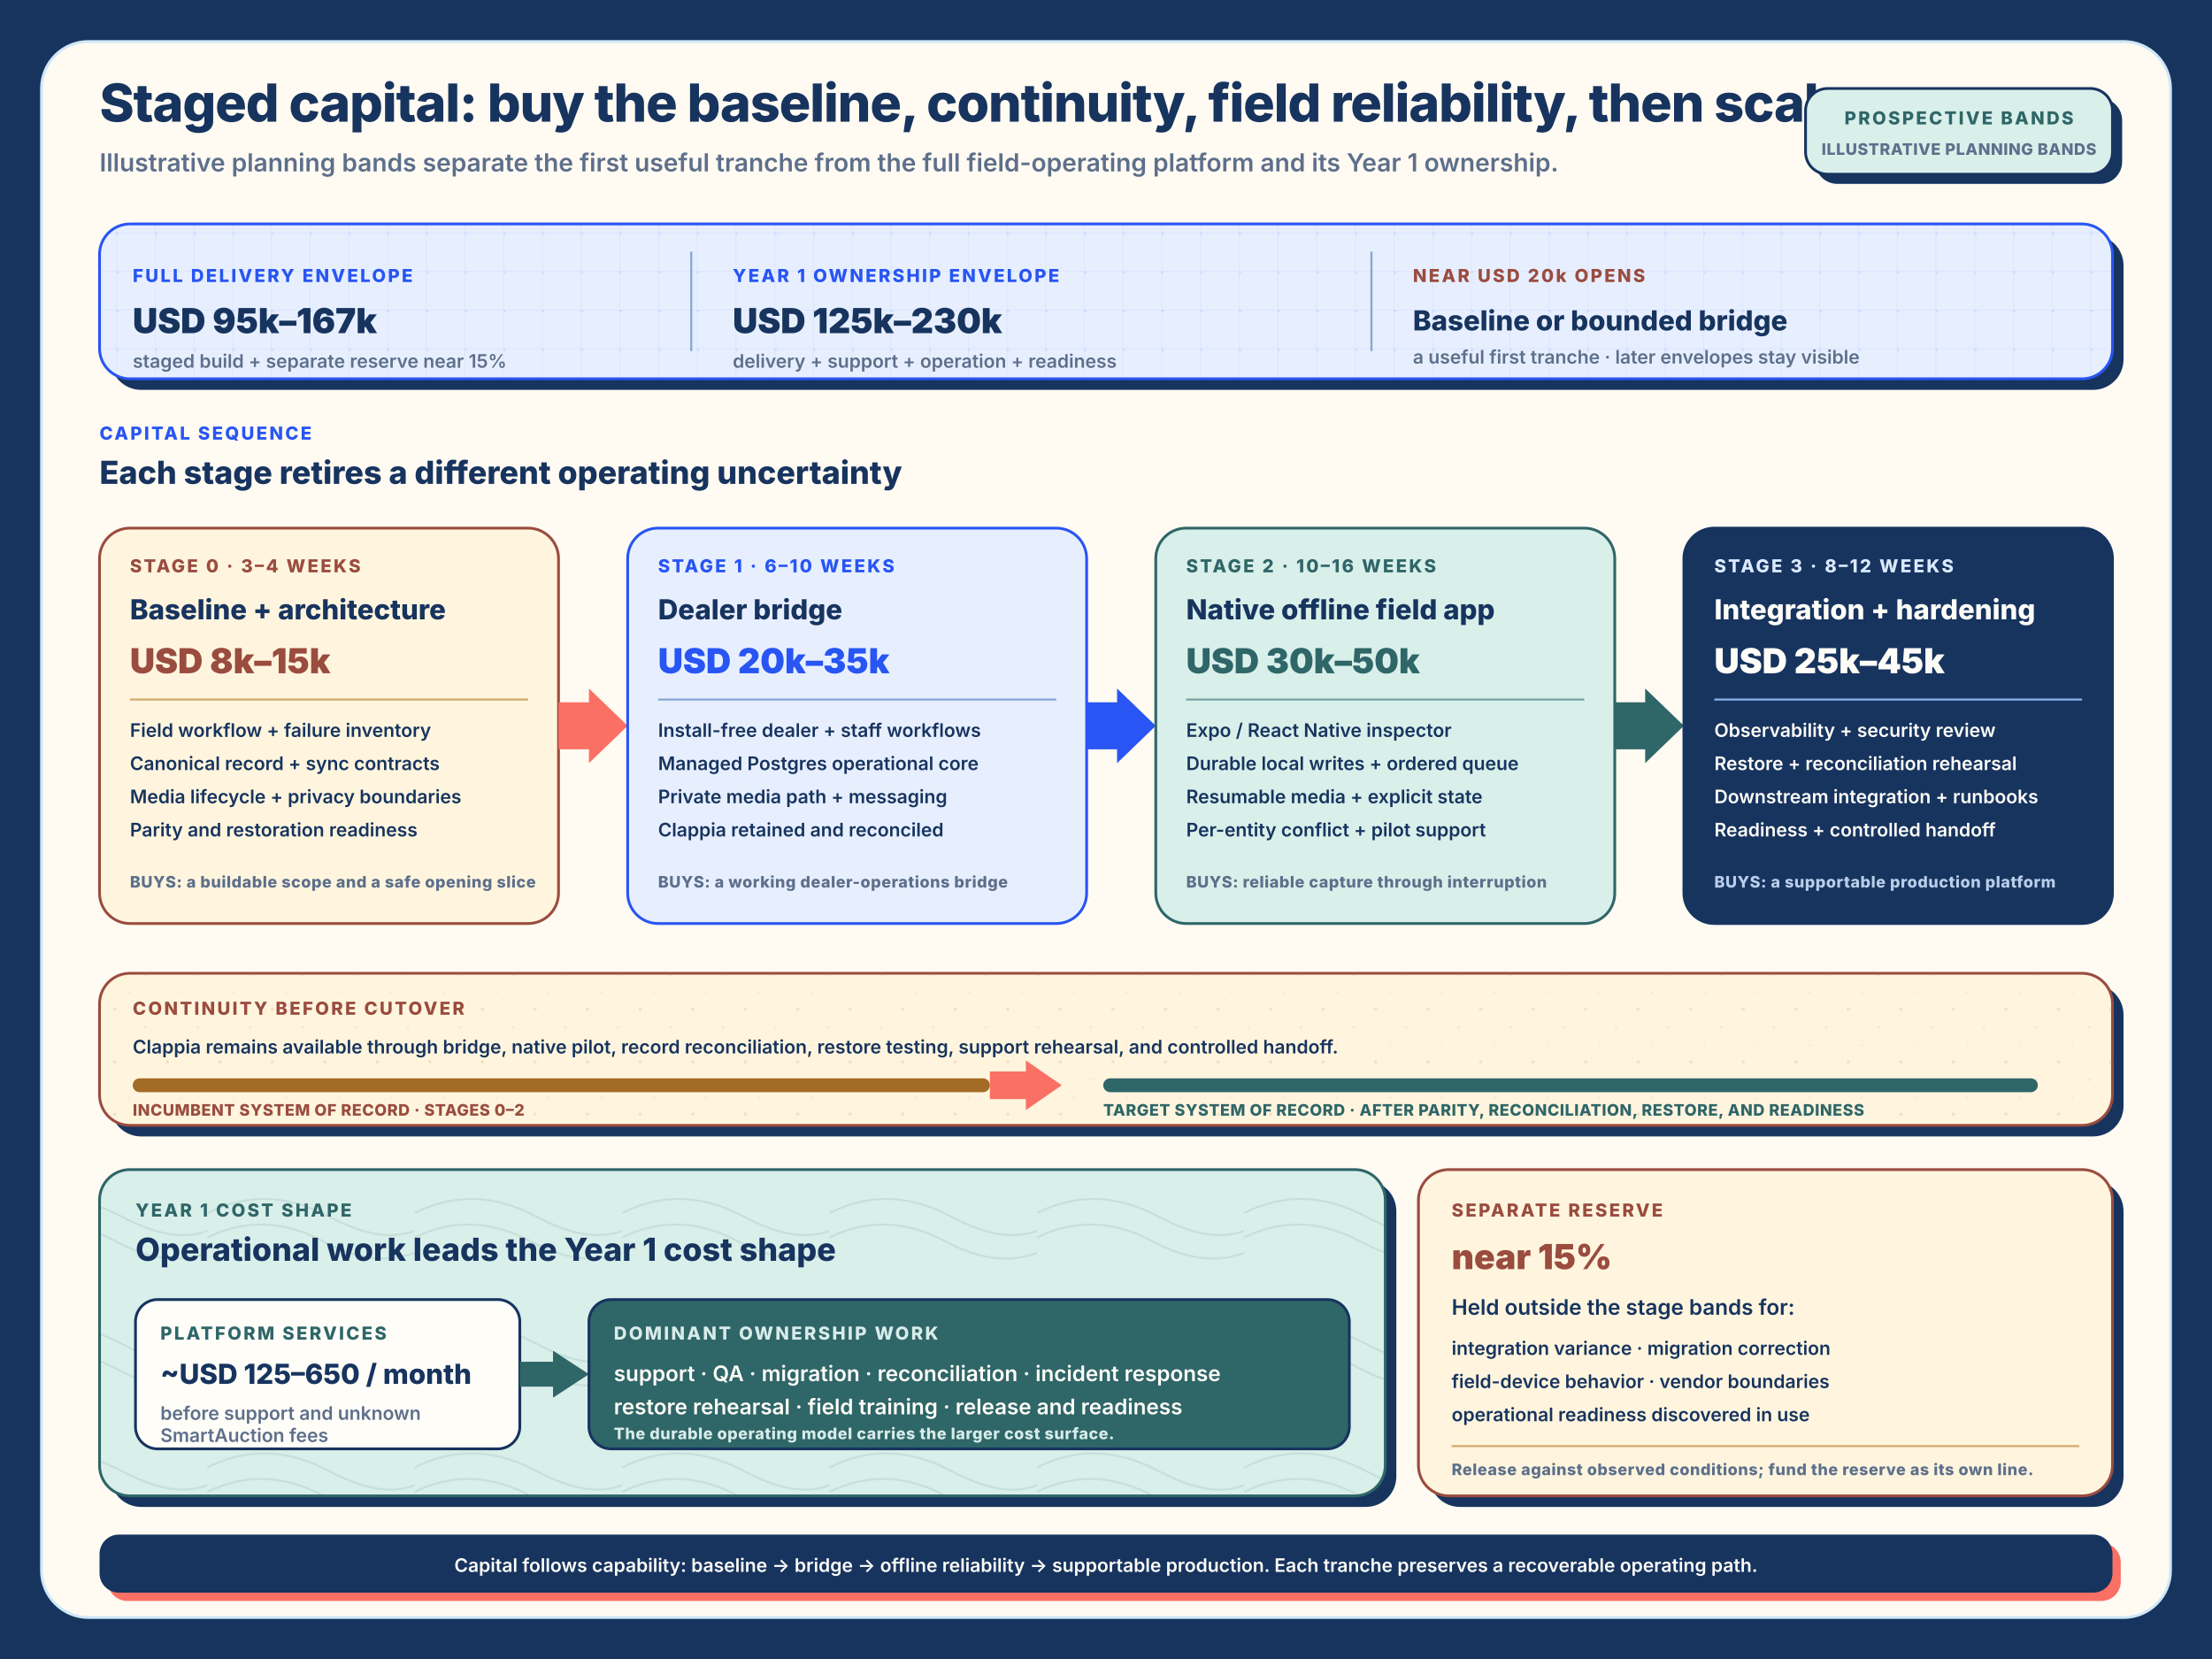
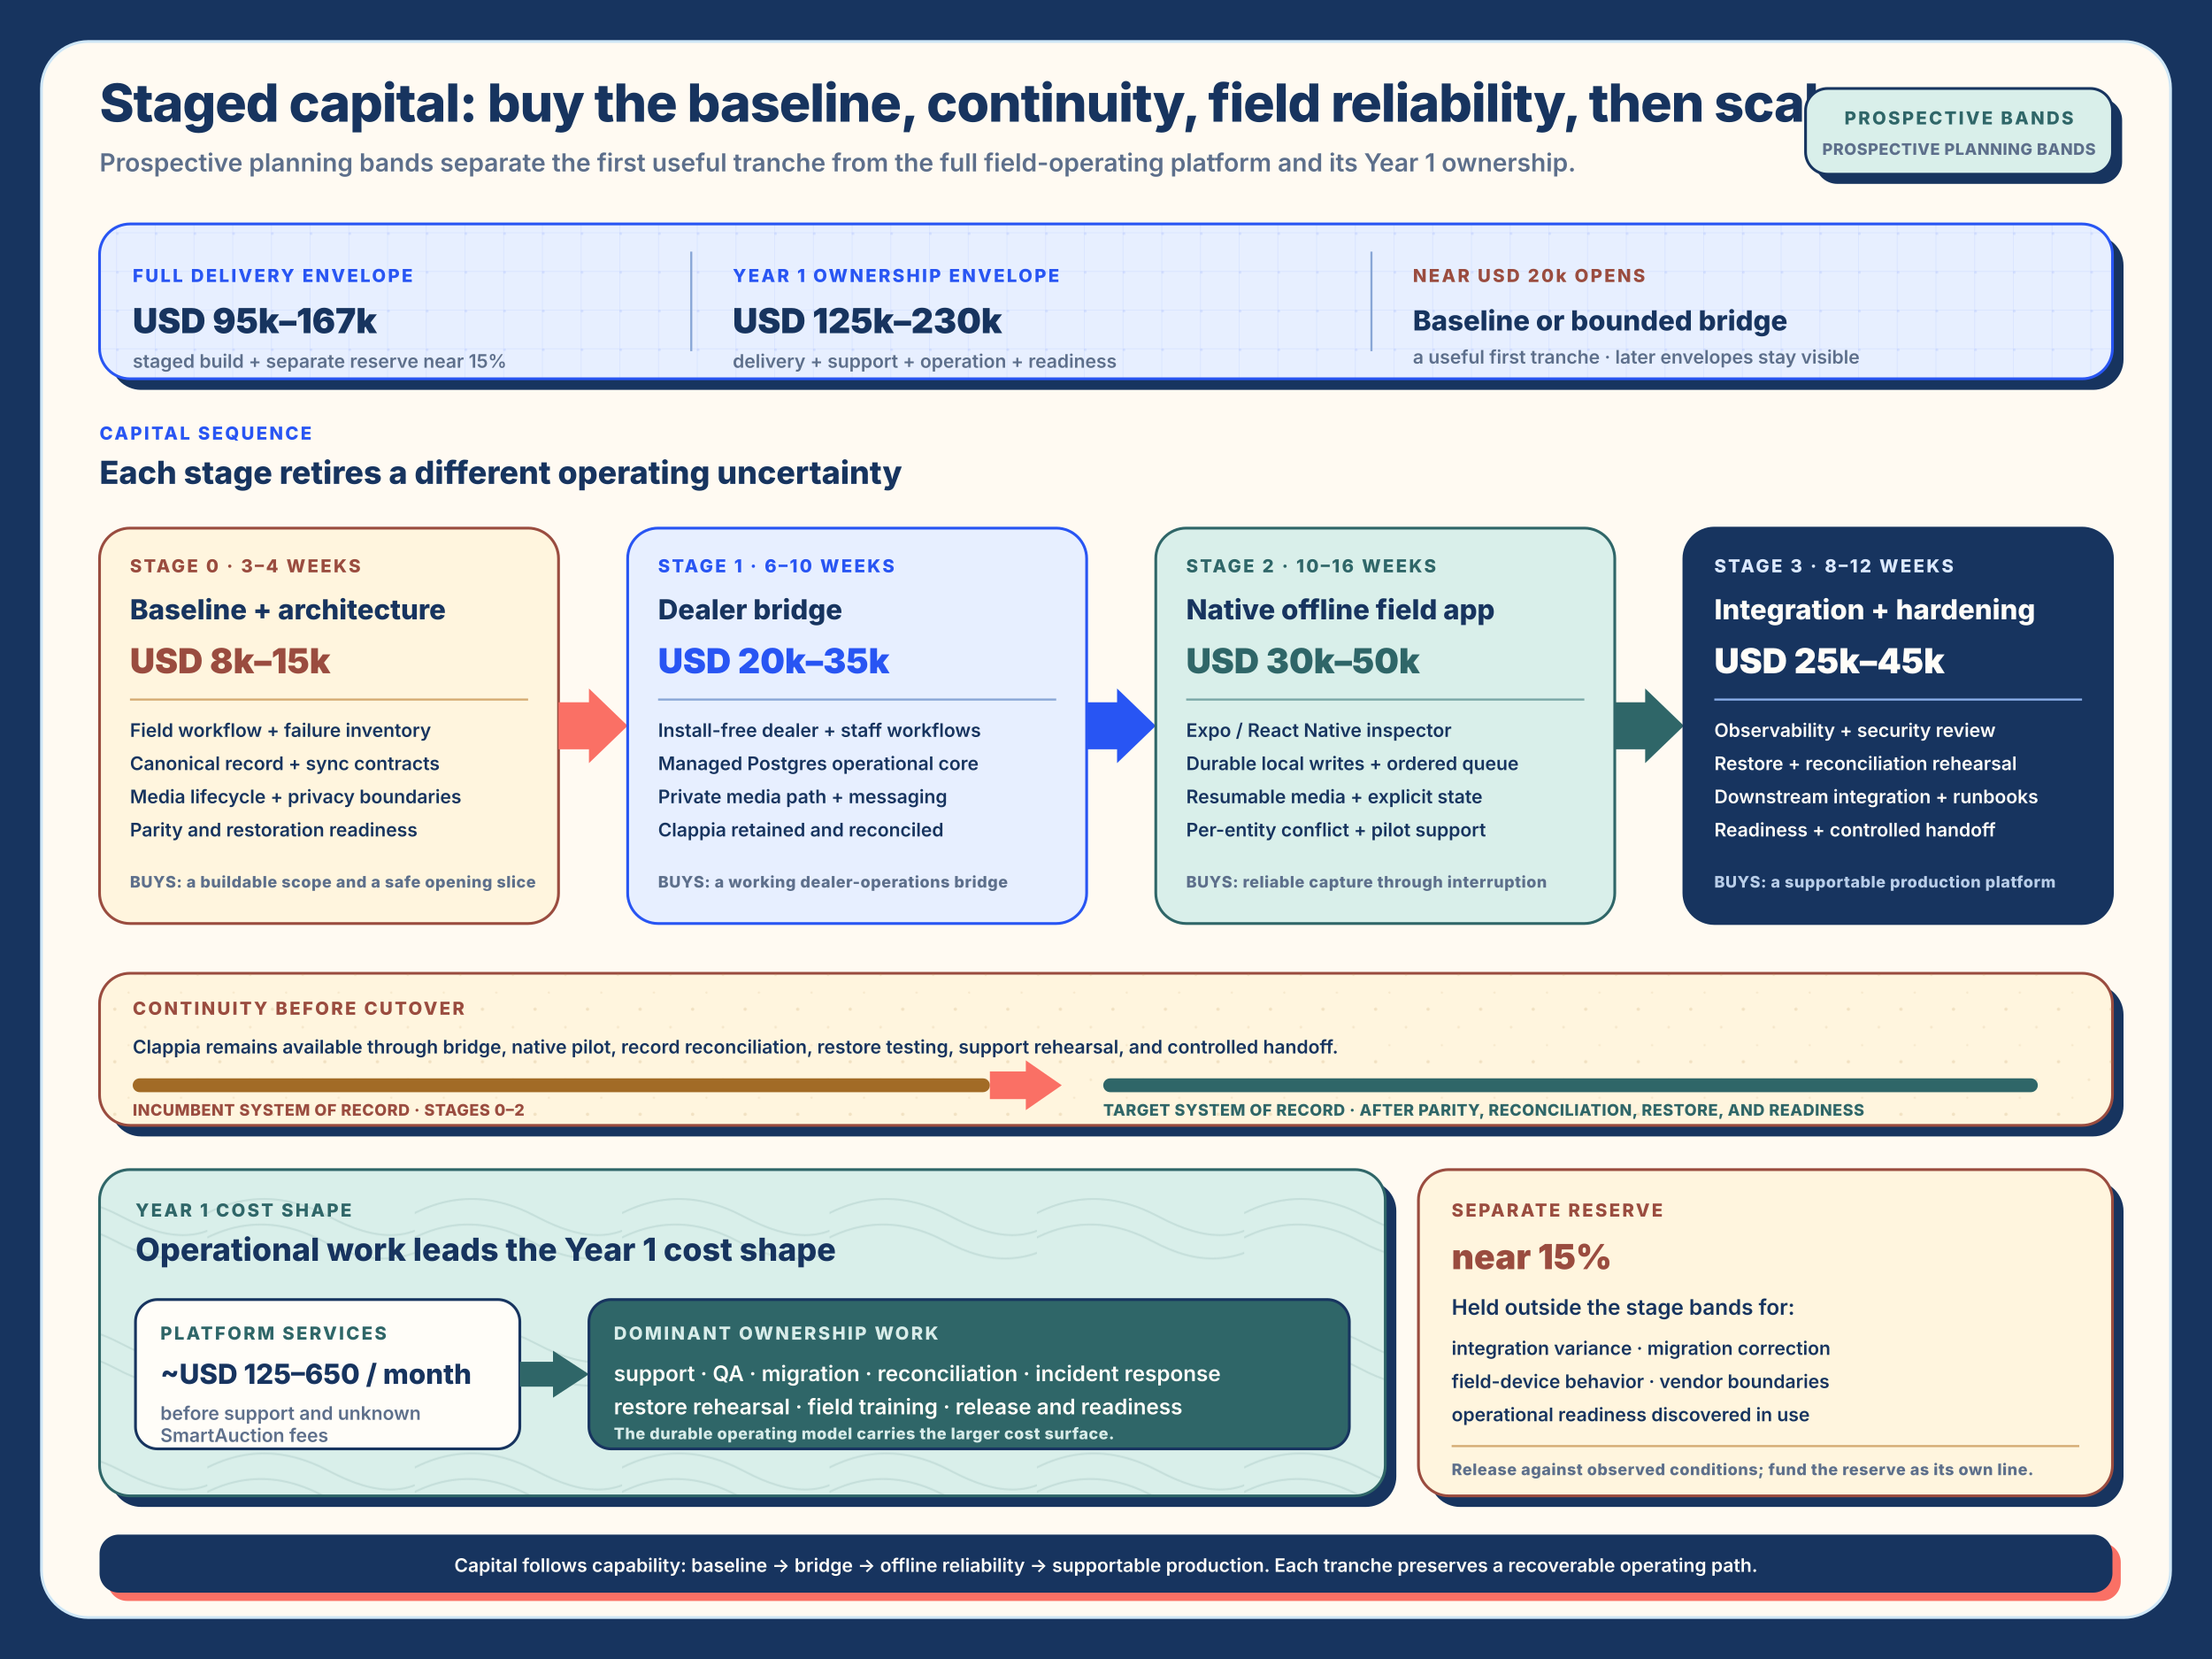
<svg xmlns="http://www.w3.org/2000/svg" viewBox="0 0 1600 1200" role="img" aria-labelledby="capital-map-title capital-map-desc">
  <defs>
    <pattern id="capital-grid" width="28" height="28" patternUnits="userSpaceOnUse">
      <path d="M28 0H0V28" fill="none" stroke="#2855f3" stroke-width="1" opacity="0.08" />
      <circle cx="1" cy="1" r="1" fill="#2855f3" opacity="0.1" />
    </pattern>
    <pattern id="capital-speckle" width="38" height="38" patternUnits="userSpaceOnUse">
      <circle cx="7" cy="8" r="1.2" fill="#b78946" opacity="0.18" />
      <circle cx="29" cy="21" r="1" fill="#b78946" opacity="0.12" />
      <circle cx="17" cy="34" r="0.8" fill="#b78946" opacity="0.12" />
    </pattern>
    <pattern id="capital-topography" width="150" height="92" patternUnits="userSpaceOnUse">
      <path d="M-16 59C20 34 54 34 88 52s62 20 86-7M-18 78C18 52 52 53 84 70s60 18 94-7" fill="none" stroke="#2f6668" stroke-width="1.4" opacity="0.12" />
    </pattern>
    <clipPath id="capital-envelope-clip">
      <rect x="72" y="162" width="1456" height="112" rx="22" />
    </clipPath>
    <style>
      .sans{font-family:Inter,ui-sans-serif,system-ui,-apple-system,BlinkMacSystemFont,"Segoe UI",sans-serif}
      .mono{font-family:"SFMono-Regular",Consolas,"Liberation Mono",monospace}
      .ink{fill:#17345f}.muted{fill:#5d6f8b}.cobalt{fill:#2855f3}.sea{fill:#2f6668}.paper{fill:#fffdf8}.sand{fill:#9a4c3f}
      .title{font-size:38px;font-weight:820;letter-spacing:-.7px}.subtitle{font-size:18px;font-weight:560}
      .eyebrow{font-size:13px;font-weight:820;letter-spacing:1.5px}.section-title{font-size:23px;font-weight:820}
      .stage-title{font-size:20px;font-weight:800}.band{font-size:25px;font-weight:850}.body{font-size:15.5px;font-weight:560}.small{font-size:13.5px;font-weight:620}.tiny{font-size:11.5px;font-weight:760;letter-spacing:.35px}
      .card{fill:#fffdf8;stroke:#17345f;stroke-width:2}.card-sea{fill:#d9efea;stroke:#2f6668;stroke-width:2}.card-blue{fill:#e7efff;stroke:#2855f3;stroke-width:2}.card-sand{fill:#fff5de;stroke:#9a4c3f;stroke-width:2}
      .rule{stroke:#88a6d6;stroke-width:1.5}.rule-sand{stroke:#d4ab72;stroke-width:1.5}.arrow{fill:#2855f3}.arrow-sea{fill:#2f6668}.arrow-sand{fill:#fa7065}
    </style>
  </defs>
  <rect width="1600" height="1200" fill="#17345f" />
  <rect x="30" y="30" width="1540" height="1140" rx="34" fill="#fffaf2" stroke="#cfe7f7" stroke-width="2" />
  <g class="sans">
    <text x="72" y="88" class="title ink">Staged capital: buy the baseline, continuity, field reliability, then scale</text>
-     <text x="72" y="124" class="subtitle muted">Illustrative planning bands separate the first useful tranche from the full field-operating platform and its Year 1 ownership.</text>
+     <text x="72" y="124" class="subtitle muted">Prospective planning bands separate the first useful tranche from the full field-operating platform and its Year 1 ownership.</text>
    <g transform="translate(1306 64)" aria-label="Prospective planning status">
      <rect x="7" y="7" width="222" height="62" rx="16" fill="#17345f" aria-hidden="true" />
      <rect width="222" height="62" rx="16" fill="#d9efea" stroke="#17345f" stroke-width="2" />
      <text x="111" y="26" text-anchor="middle" class="eyebrow sea">PROSPECTIVE BANDS</text>
-       <text x="111" y="48" text-anchor="middle" class="tiny muted">ILLUSTRATIVE PLANNING BANDS</text>
+       <text x="111" y="48" text-anchor="middle" class="tiny muted">PROSPECTIVE PLANNING BANDS</text>
    </g>
    <g role="group" aria-labelledby="capital-envelopes-title">
      <rect x="80" y="170" width="1456" height="112" rx="22" fill="#17345f" aria-hidden="true" />
      <rect x="72" y="162" width="1456" height="112" rx="22" fill="#e7efff" stroke="#2855f3" stroke-width="2" />
      <g clip-path="url(#capital-envelope-clip)">
        <rect x="72" y="162" width="1456" height="112" fill="url(#capital-grid)" />
      </g>
      <g transform="translate(96 184)">
        <text x="0" y="20" class="eyebrow cobalt">FULL DELIVERY ENVELOPE</text>
        <text x="0" y="57" class="band ink">USD 95k–167k</text>
        <text x="0" y="82" class="small muted">staged build + separate reserve near 15%</text>
      </g>
      <line x1="500" y1="182" x2="500" y2="254" class="rule" />
      <g transform="translate(530 184)">
        <text x="0" y="20" class="eyebrow cobalt">YEAR 1 OWNERSHIP ENVELOPE</text>
        <text x="0" y="57" class="band ink">USD 125k–230k</text>
        <text x="0" y="82" class="small muted">delivery + support + operation + readiness</text>
      </g>
      <line x1="992" y1="182" x2="992" y2="254" class="rule" />
      <g transform="translate(1022 184)">
        <text x="0" y="20" class="eyebrow sand">NEAR USD 20k OPENS</text>
        <text x="0" y="55" class="stage-title ink">Baseline or bounded bridge</text>
        <text x="0" y="79" class="small muted">a useful first tranche · later envelopes stay visible</text>
      </g>
    </g>
    <g role="group" aria-labelledby="capital-stages-title">
      <text x="72" y="318" class="eyebrow cobalt">CAPITAL SEQUENCE</text>
      <text x="72" y="350" class="section-title ink">Each stage retires a different operating uncertainty</text>
      <g transform="translate(72 382)" aria-label="Stage zero operating baseline and architecture">
        <rect width="332" height="286" rx="22" class="card-sand" />
        <text x="22" y="32" class="eyebrow sand">STAGE 0 · 3–4 WEEKS</text>
        <text x="22" y="66" class="stage-title ink">Baseline + architecture</text>
        <text x="22" y="105" class="band sand">USD 8k–15k</text>
        <line x1="22" y1="124" x2="310" y2="124" class="rule-sand" />
        <text x="22" y="151" class="small ink">Field workflow + failure inventory</text>
        <text x="22" y="175" class="small ink">Canonical record + sync contracts</text>
        <text x="22" y="199" class="small ink">Media lifecycle + privacy boundaries</text>
        <text x="22" y="223" class="small ink">Parity and restoration readiness</text>
        <text x="22" y="260" class="tiny muted">BUYS: a buildable scope and a safe opening slice</text>
      </g>
      <path class="arrow-sand" d="M404 508H426V498L454 525L426 552V542H404Z" />
      <g transform="translate(454 382)" aria-label="Stage one dealer bridge">
        <rect width="332" height="286" rx="22" class="card-blue" />
        <text x="22" y="32" class="eyebrow cobalt">STAGE 1 · 6–10 WEEKS</text>
        <text x="22" y="66" class="stage-title ink">Dealer bridge</text>
        <text x="22" y="105" class="band cobalt">USD 20k–35k</text>
        <line x1="22" y1="124" x2="310" y2="124" class="rule" />
        <text x="22" y="151" class="small ink">Install-free dealer + staff workflows</text>
        <text x="22" y="175" class="small ink">Managed Postgres operational core</text>
        <text x="22" y="199" class="small ink">Private media path + messaging</text>
        <text x="22" y="223" class="small ink">Clappia retained and reconciled</text>
        <text x="22" y="260" class="tiny muted">BUYS: a working dealer-operations bridge</text>
      </g>
      <path class="arrow" d="M786 508H808V498L836 525L808 552V542H786Z" />
      <g transform="translate(836 382)" aria-label="Stage two native offline field application">
        <rect width="332" height="286" rx="22" class="card-sea" />
        <text x="22" y="32" class="eyebrow sea">STAGE 2 · 10–16 WEEKS</text>
        <text x="22" y="66" class="stage-title ink">Native offline field app</text>
        <text x="22" y="105" class="band sea">USD 30k–50k</text>
        <line x1="22" y1="124" x2="310" y2="124" stroke="#79a6a5" stroke-width="1.5" />
        <text x="22" y="151" class="small ink">Expo / React Native inspector</text>
        <text x="22" y="175" class="small ink">Durable local writes + ordered queue</text>
        <text x="22" y="199" class="small ink">Resumable media + explicit state</text>
        <text x="22" y="223" class="small ink">Per-entity conflict + pilot support</text>
        <text x="22" y="260" class="tiny muted">BUYS: reliable capture through interruption</text>
      </g>
      <path class="arrow-sea" d="M1168 508H1190V498L1218 525L1190 552V542H1168Z" />
      <g transform="translate(1218 382)" aria-label="Stage three integration and production hardening">
        <rect width="310" height="286" rx="22" fill="#17345f" stroke="#17345f" stroke-width="2" />
        <text x="22" y="32" class="eyebrow" fill="#dbe9ff">STAGE 3 · 8–12 WEEKS</text>
        <text x="22" y="66" class="stage-title paper">Integration + hardening</text>
        <text x="22" y="105" class="band paper">USD 25k–45k</text>
        <line x1="22" y1="124" x2="288" y2="124" stroke="#8aaee9" stroke-width="1.5" />
        <text x="22" y="151" class="small paper">Observability + security review</text>
        <text x="22" y="175" class="small paper">Restore + reconciliation rehearsal</text>
        <text x="22" y="199" class="small paper">Downstream integration + runbooks</text>
        <text x="22" y="223" class="small paper">Readiness + controlled handoff</text>
        <text x="22" y="260" class="tiny" fill="#b9cee9">BUYS: a supportable production platform</text>
      </g>
    </g>
    <g role="group" aria-labelledby="capital-continuity-title">
      <rect x="80" y="712" width="1456" height="110" rx="22" fill="#17345f" aria-hidden="true" />
      <rect x="72" y="704" width="1456" height="110" rx="22" fill="#fff5de" stroke="#9a4c3f" stroke-width="2" />
      <rect x="72" y="704" width="1456" height="110" rx="22" fill="url(#capital-speckle)" />
      <text x="96" y="734" class="eyebrow sand">CONTINUITY BEFORE CUTOVER</text>
      <text x="96" y="762" class="small ink">Clappia remains available through bridge, native pilot, record reconciliation, restore testing, support rehearsal, and controlled handoff.</text>
      <rect x="96" y="780" width="620" height="10" rx="5" fill="#a26b26" />
      <path class="arrow-sand" d="M716 775H742V767L768 785L742 803V795H716Z" />
      <text x="96" y="807" class="tiny sand">INCUMBENT SYSTEM OF RECORD · STAGES 0–2</text>
      <rect x="798" y="780" width="676" height="10" rx="5" fill="#2f6668" />
      <text x="798" y="807" class="tiny sea">TARGET SYSTEM OF RECORD · AFTER PARITY, RECONCILIATION, RESTORE, AND READINESS</text>
    </g>
    <g role="group" aria-labelledby="capital-cost-shape-title">
      <rect x="80" y="854" width="930" height="236" rx="22" fill="#17345f" aria-hidden="true" />
      <rect x="72" y="846" width="930" height="236" rx="22" fill="#d9efea" stroke="#2f6668" stroke-width="2" />
      <rect x="72" y="846" width="930" height="236" rx="22" fill="url(#capital-topography)" />
      <text x="98" y="880" class="eyebrow sea">YEAR 1 COST SHAPE</text>
      <text x="98" y="912" class="section-title ink">Operational work leads the Year 1 cost shape</text>
      <g transform="translate(98 940)">
        <rect width="278" height="108" rx="16" class="card" />
        <text x="18" y="29" class="eyebrow sea">PLATFORM SERVICES</text>
        <text x="18" y="61" class="stage-title ink">~USD 125–650 / month</text>
        <text x="18" y="87" class="small muted">before support and unknown</text>
        <text x="18" y="103" class="small muted">SmartAuction fees</text>
      </g>
      <path class="arrow-sea" d="M376 985H400V977L426 994L400 1011V1003H376Z" />
      <g transform="translate(426 940)">
        <rect width="550" height="108" rx="16" fill="#2f6668" stroke="#17345f" stroke-width="2" />
        <text x="18" y="29" class="eyebrow" fill="#d8ece9">DOMINANT OWNERSHIP WORK</text>
        <text x="18" y="59" class="body paper">support · QA · migration · reconciliation · incident response</text>
        <text x="18" y="83" class="body paper">restore rehearsal · field training · release and readiness</text>
        <text x="18" y="101" class="tiny" fill="#d8ece9">The durable operating model carries the larger cost surface.</text>
      </g>
    </g>
    <g role="group" aria-labelledby="capital-reserve-title">
      <rect x="1034" y="854" width="502" height="236" rx="22" fill="#17345f" aria-hidden="true" />
      <rect x="1026" y="846" width="502" height="236" rx="22" fill="#fff5de" stroke="#9a4c3f" stroke-width="2" />
      <text x="1050" y="880" class="eyebrow sand">SEPARATE RESERVE</text>
      <text x="1050" y="918" class="band sand">near 15%</text>
      <text x="1050" y="951" class="body ink">Held outside the stage bands for:</text>
      <text x="1050" y="980" class="small ink">integration variance · migration correction</text>
      <text x="1050" y="1004" class="small ink">field-device behavior · vendor boundaries</text>
      <text x="1050" y="1028" class="small ink">operational readiness discovered in use</text>
      <line x1="1050" y1="1046" x2="1504" y2="1046" class="rule-sand" />
      <text x="1050" y="1067" class="tiny muted">Release against observed conditions; fund the reserve as its own line.</text>
    </g>
    <g transform="translate(72 1110)" role="group" aria-labelledby="capital-decision-title">
      <rect x="6" y="6" width="1456" height="42" rx="14" fill="#fa7065" aria-hidden="true" />
      <rect width="1456" height="42" rx="14" fill="#17345f" />
      <text x="728" y="27" text-anchor="middle" class="small paper">Capital follows capability: baseline → bridge → offline reliability → supportable production. Each tranche preserves a recoverable operating path.</text>
    </g>
  </g>
</svg>
